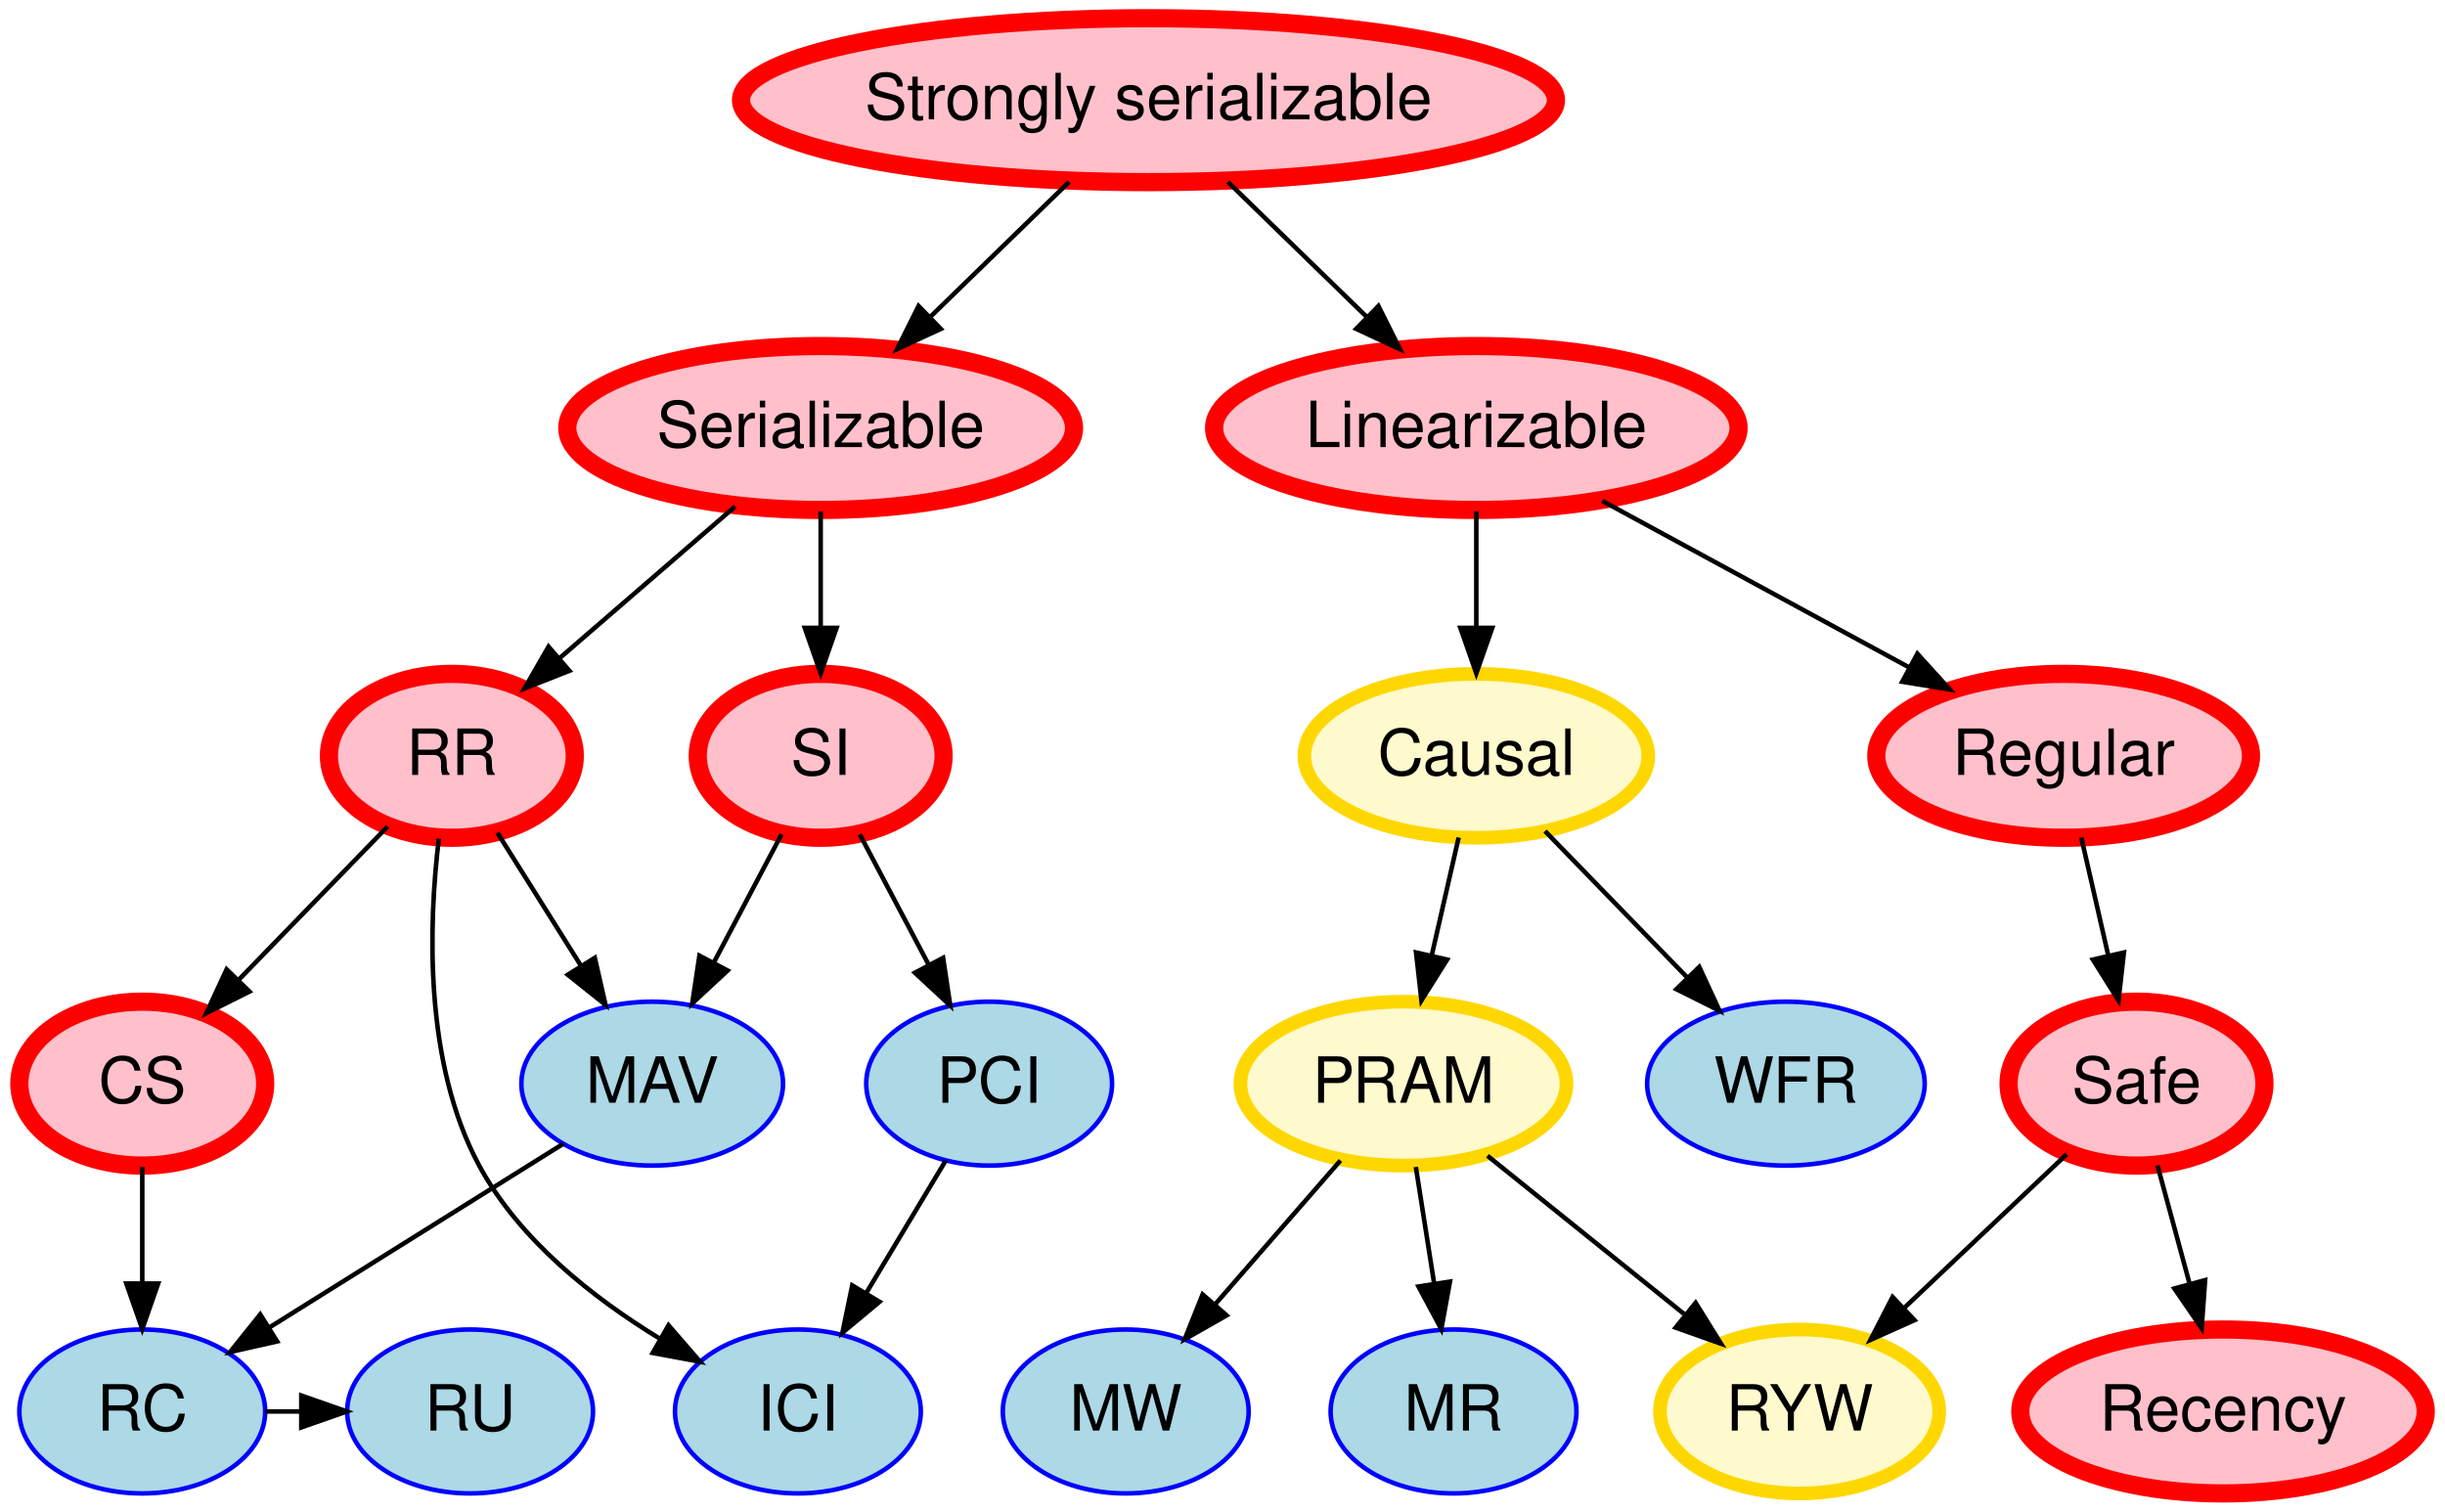
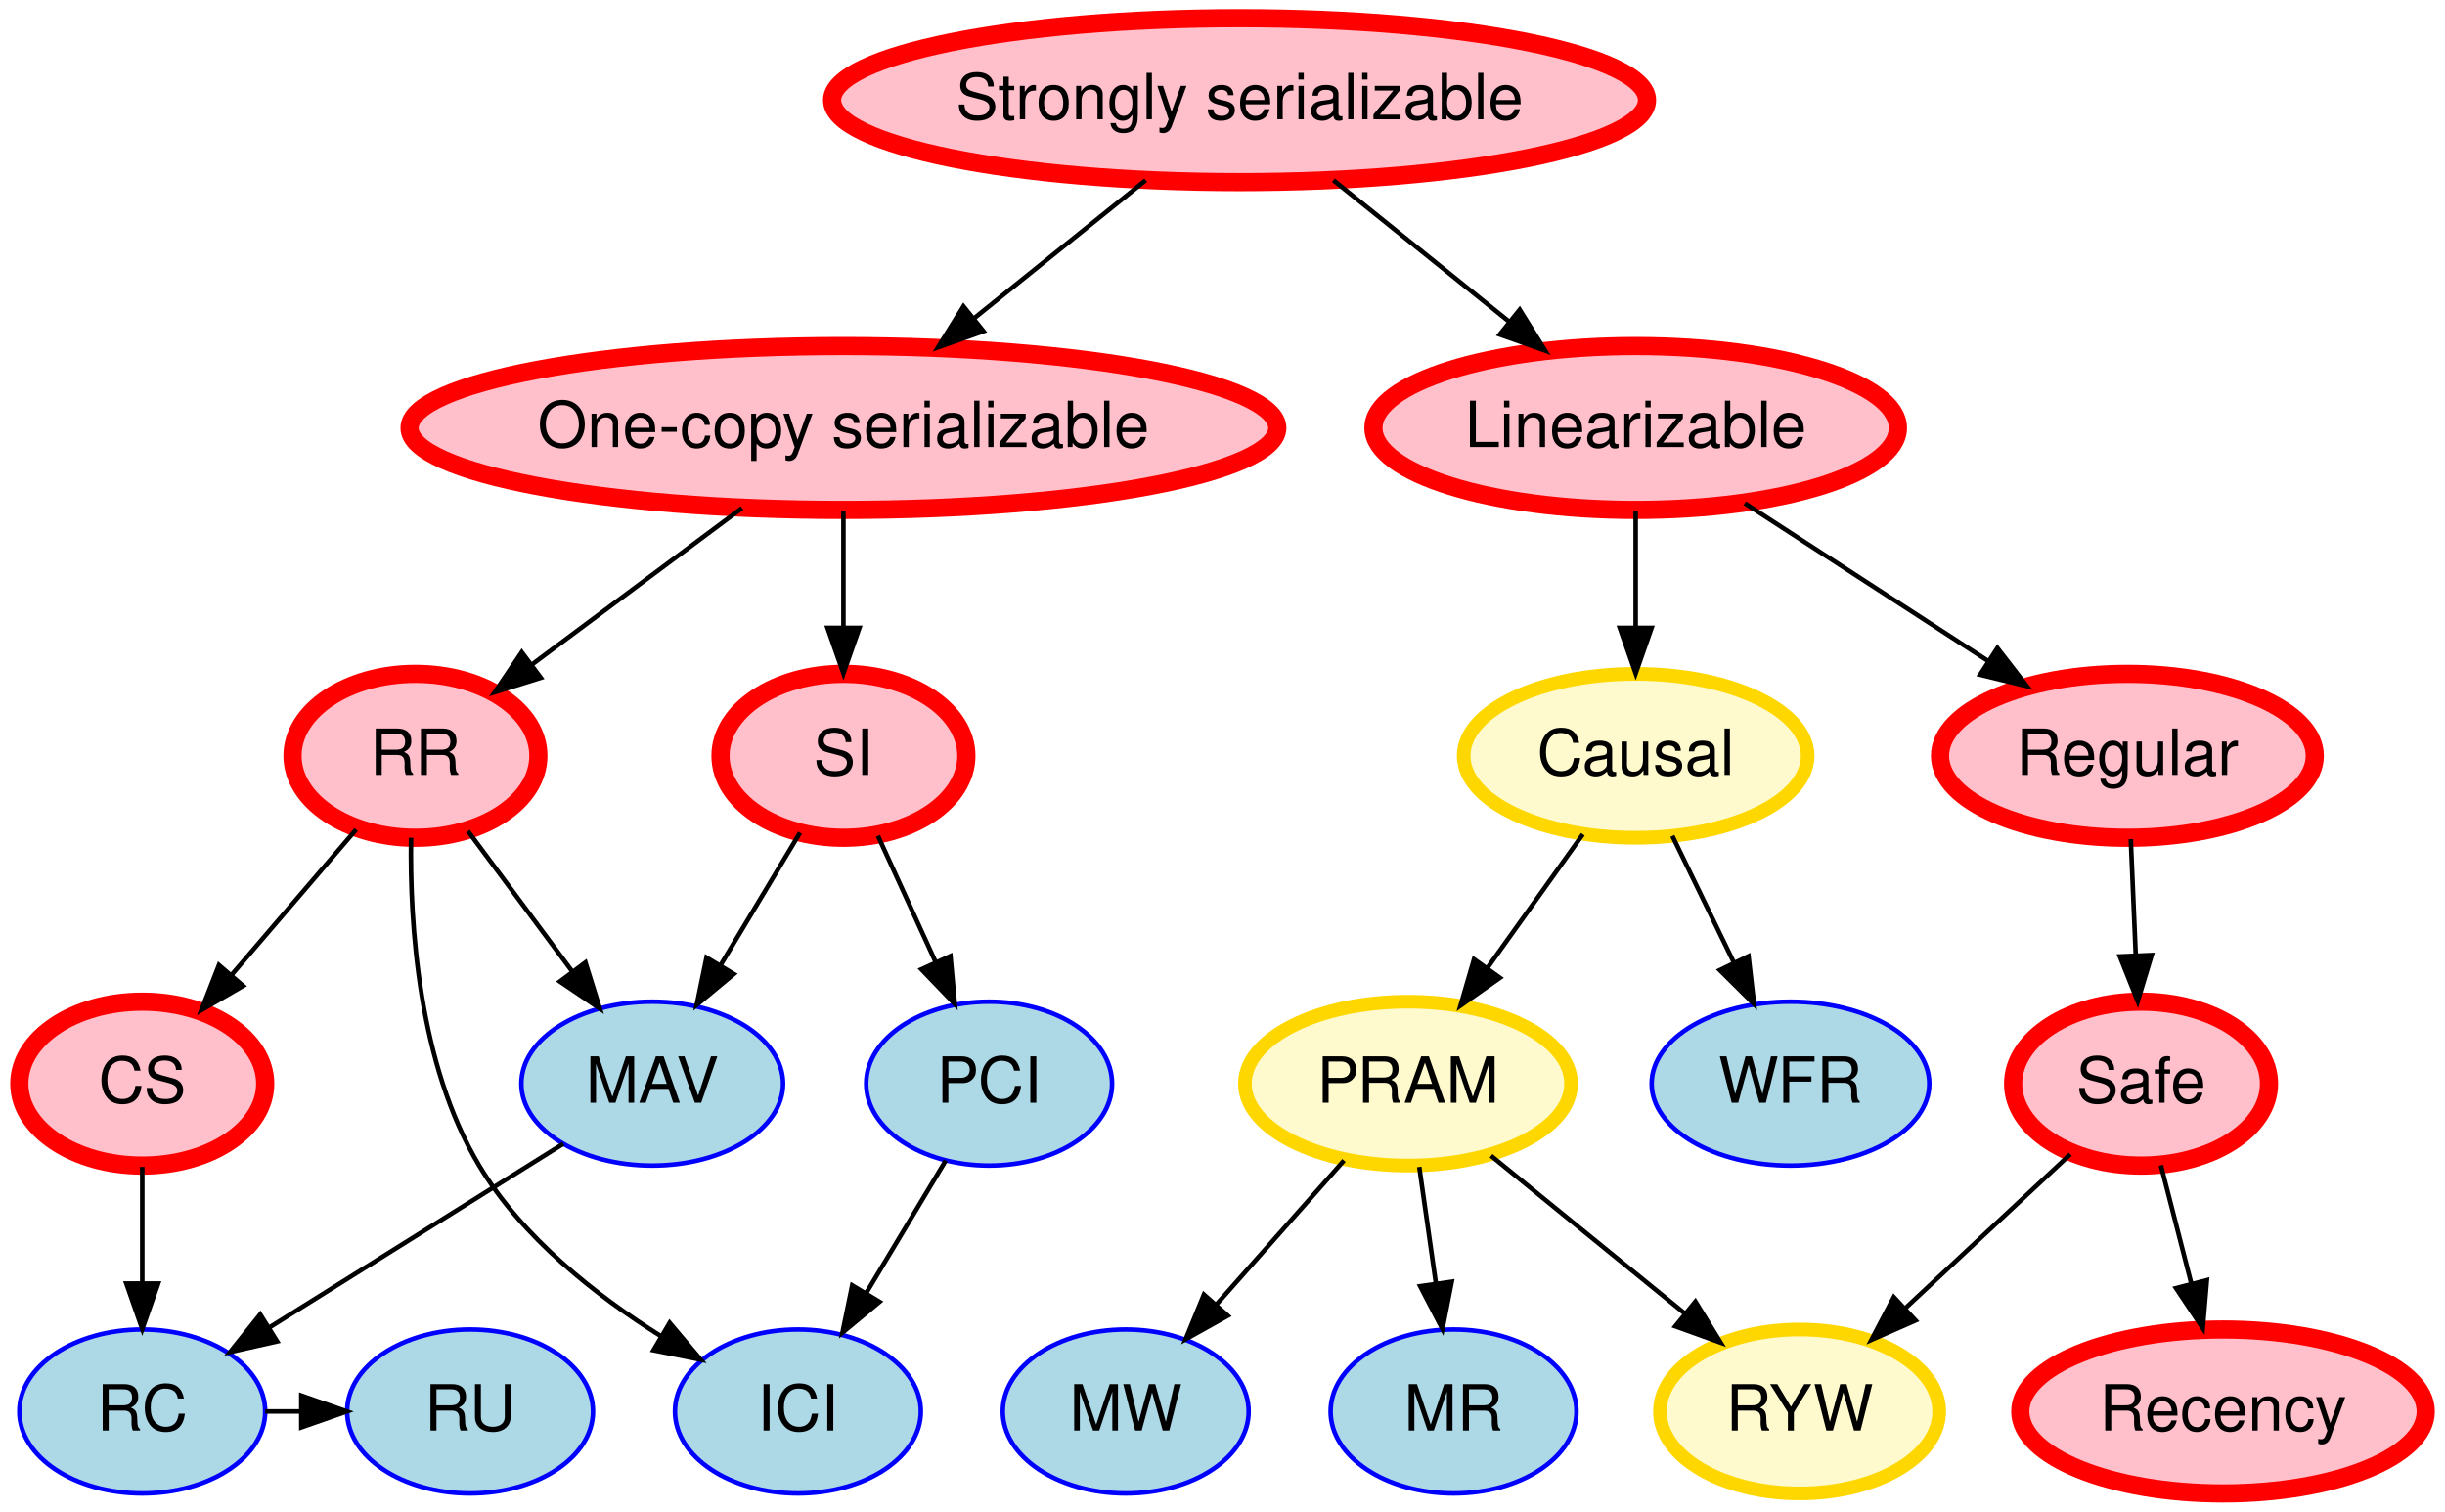
<svg xmlns="http://www.w3.org/2000/svg" width="537pt" height="332pt" viewBox="0.00 0.00 536.51 332.00">
  <g id="graph0" class="graph" transform="scale(1 1) rotate(0) translate(4 328)">
    <g id="node1" class="node">
      <ellipse fill="LightBlue" stroke="blue" cx="99" cy="-18" rx="27" ry="18" />
      <text text-anchor="middle" x="99" y="-13.8" font-family="Helvetica,sans-Serif" font-size="14.00">RU</text>
    </g>
    <g id="node2" class="node">
      <ellipse fill="LightBlue" stroke="blue" cx="27" cy="-18" rx="27" ry="18" />
      <text text-anchor="middle" x="27" y="-13.8" font-family="Helvetica,sans-Serif" font-size="14.00">RC</text>
    </g>
    <g id="edge22" class="edge">
      <path fill="none" stroke="black" d="M54,-18C56.615,-18 59.23,-18 61.844,-18" />
      <polygon fill="black" stroke="black" points="61.93,-21.5 71.93,-18 61.93,-14.5 61.93,-21.5" />
    </g>
    <g id="node3" class="node">
      <ellipse fill="LightBlue" stroke="blue" cx="139" cy="-90" rx="28.738" ry="18" />
      <text text-anchor="middle" x="139" y="-85.8" font-family="Helvetica,sans-Serif" font-size="14.00">MAV</text>
    </g>
    <g id="edge21" class="edge">
      <path fill="none" stroke="black" d="M119.491,-76.807C101.664,-65.665 75.1,-49.062 55.007,-36.504" />
      <polygon fill="black" stroke="black" points="56.62,-33.385 46.285,-31.053 52.91,-39.321 56.62,-33.385" />
    </g>
    <g id="node4" class="node">
      <ellipse fill="LightBlue" stroke="blue" cx="171" cy="-18" rx="27" ry="18" />
      <text text-anchor="middle" x="171" y="-13.8" font-family="Helvetica,sans-Serif" font-size="14.00">ICI</text>
    </g>
    <g id="node5" class="node">
      <ellipse fill="LightBlue" stroke="blue" cx="213" cy="-90" rx="27" ry="18" />
      <text text-anchor="middle" x="213" y="-85.8" font-family="Helvetica,sans-Serif" font-size="14.00">PCI</text>
    </g>
    <g id="edge23" class="edge">
      <path fill="none" stroke="black" d="M203.47,-73.116C198.334,-64.557 191.878,-53.797 186.079,-44.132" />
      <polygon fill="black" stroke="black" points="188.93,-42.081 180.784,-35.307 182.928,-45.683 188.93,-42.081" />
    </g>
    <g id="node6" class="node">
-       <ellipse fill="LightBlue" stroke="blue" cx="388" cy="-90" rx="30.486" ry="18" />
-       <text text-anchor="middle" x="388" y="-85.8" font-family="Helvetica,sans-Serif" font-size="14.00">WFR</text>
+       <ellipse fill="LightBlue" stroke="blue" cx="389" cy="-90" rx="30.486" ry="18" />
+       <text text-anchor="middle" x="389" y="-85.8" font-family="Helvetica,sans-Serif" font-size="14.00">WFR</text>
    </g>
    <g id="node7" class="node">
      <ellipse fill="LightBlue" stroke="blue" cx="315" cy="-18" rx="27" ry="18" />
      <text text-anchor="middle" x="315" y="-13.8" font-family="Helvetica,sans-Serif" font-size="14.00">MR</text>
    </g>
    <g id="node8" class="node">
      <ellipse fill="LightBlue" stroke="blue" cx="243" cy="-18" rx="27" ry="18" />
      <text text-anchor="middle" x="243" y="-13.8" font-family="Helvetica,sans-Serif" font-size="14.00">MW</text>
    </g>
    <g id="node9" class="node">
      <ellipse fill="LemonChiffon" stroke="Gold" stroke-width="3" cx="391" cy="-18" rx="30.667" ry="18" />
      <text text-anchor="middle" x="391" y="-13.8" font-family="Helvetica,sans-Serif" font-size="14.00">RYW</text>
    </g>
    <g id="node10" class="node">
-       <ellipse fill="LemonChiffon" stroke="Gold" stroke-width="3" cx="304" cy="-90" rx="35.815" ry="18" />
-       <text text-anchor="middle" x="304" y="-85.8" font-family="Helvetica,sans-Serif" font-size="14.00">PRAM</text>
+       <ellipse fill="LemonChiffon" stroke="Gold" stroke-width="3" cx="305" cy="-90" rx="35.815" ry="18" />
+       <text text-anchor="middle" x="305" y="-85.8" font-family="Helvetica,sans-Serif" font-size="14.00">PRAM</text>
    </g>
    <g id="edge19" class="edge">
-       <path fill="none" stroke="black" d="M306.719,-71.697C307.931,-63.983 309.388,-54.712 310.739,-46.112" />
-       <polygon fill="black" stroke="black" points="314.217,-46.526 312.312,-36.104 307.302,-45.44 314.217,-46.526" />
+       <path fill="none" stroke="black" d="M307.472,-71.697C308.574,-63.983 309.898,-54.712 311.127,-46.112" />
+       <polygon fill="black" stroke="black" points="314.607,-46.499 312.557,-36.104 307.677,-45.509 314.607,-46.499" />
    </g>
    <g id="edge20" class="edge">
-       <path fill="none" stroke="black" d="M290.158,-73.116C282.059,-63.822 271.699,-51.934 262.754,-41.668" />
-       <polygon fill="black" stroke="black" points="265.161,-39.104 255.953,-33.864 259.884,-43.703 265.161,-39.104" />
+       <path fill="none" stroke="black" d="M290.931,-73.116C282.618,-63.73 271.961,-51.698 262.808,-41.364" />
+       <polygon fill="black" stroke="black" points="265.416,-39.029 256.165,-33.864 260.176,-43.67 265.416,-39.029" />
    </g>
    <g id="edge12" class="edge">
-       <path fill="none" stroke="black" d="M322.45,-74.155C335.008,-64.051 351.789,-50.549 365.605,-39.433" />
-       <polygon fill="black" stroke="black" points="368.162,-41.867 373.76,-32.872 363.774,-36.413 368.162,-41.867" />
+       <path fill="none" stroke="black" d="M323.238,-74.155C335.569,-64.118 352.022,-50.727 365.627,-39.653" />
+       <polygon fill="black" stroke="black" points="368.122,-42.135 373.668,-33.108 363.703,-36.706 368.122,-42.135" />
    </g>
    <g id="node11" class="node">
-       <ellipse fill="LemonChiffon" stroke="Gold" stroke-width="3" cx="320" cy="-162" rx="37.77" ry="18" />
-       <text text-anchor="middle" x="320" y="-157.8" font-family="Helvetica,sans-Serif" font-size="14.00">Causal</text>
+       <ellipse fill="LemonChiffon" stroke="Gold" stroke-width="3" cx="355" cy="-162" rx="37.77" ry="18" />
+       <text text-anchor="middle" x="355" y="-157.8" font-family="Helvetica,sans-Serif" font-size="14.00">Causal</text>
    </g>
    <g id="edge18" class="edge">
-       <path fill="none" stroke="black" d="M335.091,-145.465C344.285,-136.001 356.184,-123.752 366.368,-113.268" />
-       <polygon fill="black" stroke="black" points="368.96,-115.623 373.418,-106.011 363.939,-110.745 368.96,-115.623" />
+       <path fill="none" stroke="black" d="M363.058,-144.411C367.08,-136.129 372.036,-125.925 376.536,-116.662" />
+       <polygon fill="black" stroke="black" points="379.779,-117.994 381,-107.47 373.483,-114.936 379.779,-117.994" />
    </g>
    <g id="edge11" class="edge">
-       <path fill="none" stroke="black" d="M316.127,-144.055C314.345,-136.261 312.188,-126.822 310.189,-118.079" />
-       <polygon fill="black" stroke="black" points="313.589,-117.244 307.949,-108.275 306.765,-118.804 313.589,-117.244" />
+       <path fill="none" stroke="black" d="M343.403,-144.765C337.156,-136.018 329.323,-125.052 322.363,-115.308" />
+       <polygon fill="black" stroke="black" points="325.194,-113.25 316.534,-107.147 319.498,-117.319 325.194,-113.25" />
    </g>
    <g id="node12" class="node">
      <ellipse fill="Pink" stroke="red" stroke-width="4" cx="27" cy="-90" rx="27" ry="18" />
      <text text-anchor="middle" x="27" y="-85.8" font-family="Helvetica,sans-Serif" font-size="14.00">CS</text>
    </g>
    <g id="edge13" class="edge">
      <path fill="none" stroke="black" d="M27,-71.697C27,-63.983 27,-54.712 27,-46.112" />
      <polygon fill="black" stroke="black" points="30.5,-46.104 27,-36.104 23.5,-46.104 30.5,-46.104" />
    </g>
    <g id="node13" class="node">
-       <ellipse fill="Pink" stroke="red" stroke-width="4" cx="95" cy="-162" rx="27" ry="18" />
-       <text text-anchor="middle" x="95" y="-157.8" font-family="Helvetica,sans-Serif" font-size="14.00">RR</text>
+       <ellipse fill="Pink" stroke="red" stroke-width="4" cx="87" cy="-162" rx="27" ry="18" />
+       <text text-anchor="middle" x="87" y="-157.8" font-family="Helvetica,sans-Serif" font-size="14.00">RR</text>
    </g>
    <g id="edge14" class="edge">
-       <path fill="none" stroke="black" d="M104.984,-145.116C110.42,-136.469 117.267,-125.575 123.391,-115.833" />
-       <polygon fill="black" stroke="black" points="126.391,-117.636 128.75,-107.307 120.465,-113.911 126.391,-117.636" />
+       <path fill="none" stroke="black" d="M98.54,-145.465C105.273,-136.402 113.901,-124.786 121.46,-114.612" />
+       <polygon fill="black" stroke="black" points="124.338,-116.606 127.492,-106.492 118.719,-112.432 124.338,-116.606" />
    </g>
    <g id="edge17" class="edge">
-       <path fill="none" stroke="black" d="M92.134,-143.781C89.877,-124.958 88.861,-94.485 101,-72 109.815,-55.671 126.075,-42.888 140.707,-33.969" />
-       <polygon fill="black" stroke="black" points="142.587,-36.926 149.525,-28.919 139.108,-30.852 142.587,-36.926" />
+       <path fill="none" stroke="black" d="M86.03,-143.995C85.737,-125.086 87.664,-94.278 101,-72 110.466,-56.187 126.604,-43.488 141.001,-34.49" />
+       <polygon fill="black" stroke="black" points="142.837,-37.471 149.665,-29.37 139.275,-31.444 142.837,-37.471" />
    </g>
    <g id="edge7" class="edge">
-       <path fill="none" stroke="black" d="M80.91,-146.496C71.428,-136.735 58.756,-123.69 48.08,-112.7" />
-       <polygon fill="black" stroke="black" points="50.55,-110.22 41.072,-105.485 45.529,-115.097 50.55,-110.22" />
+       <path fill="none" stroke="black" d="M73.981,-145.811C65.961,-136.455 55.527,-124.282 46.53,-113.785" />
+       <polygon fill="black" stroke="black" points="49.159,-111.474 39.994,-106.159 43.844,-116.03 49.159,-111.474" />
    </g>
    <g id="node14" class="node">
-       <ellipse fill="Pink" stroke="red" stroke-width="4" cx="176" cy="-162" rx="27" ry="18" />
-       <text text-anchor="middle" x="176" y="-157.8" font-family="Helvetica,sans-Serif" font-size="14.00">SI</text>
+       <ellipse fill="Pink" stroke="red" stroke-width="4" cx="181" cy="-162" rx="27" ry="18" />
+       <text text-anchor="middle" x="181" y="-157.8" font-family="Helvetica,sans-Serif" font-size="14.00">SI</text>
    </g>
    <g id="edge15" class="edge">
-       <path fill="none" stroke="black" d="M167.418,-144.765C162.999,-136.404 157.508,-126.016 152.535,-116.606" />
-       <polygon fill="black" stroke="black" points="155.559,-114.839 147.792,-107.633 149.371,-118.11 155.559,-114.839" />
+       <path fill="none" stroke="black" d="M171.47,-145.116C166.334,-136.557 159.878,-125.797 154.079,-116.132" />
+       <polygon fill="black" stroke="black" points="156.93,-114.081 148.784,-107.307 150.928,-117.683 156.93,-114.081" />
    </g>
    <g id="edge16" class="edge">
-       <path fill="none" stroke="black" d="M184.582,-144.765C189.065,-136.283 194.651,-125.714 199.681,-116.197" />
-       <polygon fill="black" stroke="black" points="202.886,-117.624 204.465,-107.147 196.698,-114.353 202.886,-117.624" />
+       <path fill="none" stroke="black" d="M188.584,-144.411C192.369,-136.129 197.034,-125.925 201.269,-116.662" />
+       <polygon fill="black" stroke="black" points="204.496,-118.02 205.471,-107.47 198.13,-115.11 204.496,-118.02" />
    </g>
    <g id="node15" class="node">
-       <ellipse fill="Pink" stroke="red" stroke-width="4" cx="176" cy="-234" rx="55.646" ry="18" />
-       <text text-anchor="middle" x="176" y="-229.8" font-family="Helvetica,sans-Serif" font-size="14.00">Serializable</text>
+       <ellipse fill="Pink" stroke="red" stroke-width="4" cx="181" cy="-234" rx="95.287" ry="18" />
+       <text text-anchor="middle" x="181" y="-229.8" font-family="Helvetica,sans-Serif" font-size="14.00">One-copy serializable</text>
    </g>
    <g id="edge6" class="edge">
-       <path fill="none" stroke="black" d="M157.213,-216.765C145.712,-206.825 130.894,-194.02 118.605,-183.399" />
-       <polygon fill="black" stroke="black" points="120.809,-180.678 110.955,-176.788 116.232,-185.975 120.809,-180.678" />
+       <path fill="none" stroke="black" d="M158.723,-216.411C144.836,-206.069 126.922,-192.729 112.472,-181.969" />
+       <polygon fill="black" stroke="black" points="114.532,-179.139 104.421,-175.973 110.351,-184.753 114.532,-179.139" />
    </g>
    <g id="edge8" class="edge">
-       <path fill="none" stroke="black" d="M176,-215.697C176,-207.983 176,-198.712 176,-190.112" />
-       <polygon fill="black" stroke="black" points="179.5,-190.104 176,-180.104 172.5,-190.104 179.5,-190.104" />
+       <path fill="none" stroke="black" d="M181,-215.697C181,-207.983 181,-198.712 181,-190.112" />
+       <polygon fill="black" stroke="black" points="184.5,-190.104 181,-180.104 177.5,-190.104 184.5,-190.104" />
    </g>
    <g id="node16" class="node">
      <ellipse fill="Pink" stroke="red" stroke-width="4" cx="484" cy="-18" rx="44.527" ry="18" />
      <text text-anchor="middle" x="484" y="-13.8" font-family="Helvetica,sans-Serif" font-size="14.00">Recency</text>
    </g>
    <g id="node17" class="node">
-       <ellipse fill="Pink" stroke="red" stroke-width="4" cx="465" cy="-90" rx="28.099" ry="18" />
-       <text text-anchor="middle" x="465" y="-85.8" font-family="Helvetica,sans-Serif" font-size="14.00">Safe</text>
+       <ellipse fill="Pink" stroke="red" stroke-width="4" cx="466" cy="-90" rx="28.099" ry="18" />
+       <text text-anchor="middle" x="466" y="-85.8" font-family="Helvetica,sans-Serif" font-size="14.00">Safe</text>
    </g>
    <g id="edge9" class="edge">
-       <path fill="none" stroke="black" d="M449.667,-74.496C439.318,-64.707 425.478,-51.614 413.839,-40.605" />
-       <polygon fill="black" stroke="black" points="416.238,-38.056 406.568,-33.726 411.427,-43.141 416.238,-38.056" />
+       <path fill="none" stroke="black" d="M450.46,-74.496C439.971,-64.707 425.944,-51.614 414.148,-40.605" />
+       <polygon fill="black" stroke="black" points="416.477,-37.991 406.778,-33.726 411.701,-43.108 416.477,-37.991" />
    </g>
    <g id="edge4" class="edge">
-       <path fill="none" stroke="black" d="M469.599,-72.055C471.715,-64.261 474.277,-54.822 476.65,-46.079" />
-       <polygon fill="black" stroke="black" points="480.069,-46.843 479.311,-36.275 473.314,-45.009 480.069,-46.843" />
+       <path fill="none" stroke="black" d="M470.357,-72.055C472.361,-64.261 474.789,-54.822 477.037,-46.079" />
+       <polygon fill="black" stroke="black" points="480.457,-46.832 479.558,-36.275 473.678,-45.089 480.457,-46.832" />
    </g>
    <g id="node18" class="node">
-       <ellipse fill="Pink" stroke="red" stroke-width="4" cx="449" cy="-162" rx="41.153" ry="18" />
-       <text text-anchor="middle" x="449" y="-157.8" font-family="Helvetica,sans-Serif" font-size="14.00">Regular</text>
+       <ellipse fill="Pink" stroke="red" stroke-width="4" cx="463" cy="-162" rx="41.153" ry="18" />
+       <text text-anchor="middle" x="463" y="-157.8" font-family="Helvetica,sans-Serif" font-size="14.00">Regular</text>
    </g>
    <g id="edge3" class="edge">
-       <path fill="none" stroke="black" d="M452.873,-144.055C454.655,-136.261 456.812,-126.822 458.811,-118.079" />
-       <polygon fill="black" stroke="black" points="462.235,-118.804 461.051,-108.275 455.411,-117.244 462.235,-118.804" />
+       <path fill="none" stroke="black" d="M463.742,-143.697C464.072,-135.983 464.469,-126.712 464.838,-118.112" />
+       <polygon fill="black" stroke="black" points="468.335,-118.245 465.267,-108.104 461.342,-117.945 468.335,-118.245" />
    </g>
    <g id="node19" class="node">
-       <ellipse fill="Pink" stroke="red" stroke-width="4" cx="320" cy="-234" rx="57.593" ry="18" />
-       <text text-anchor="middle" x="320" y="-229.8" font-family="Helvetica,sans-Serif" font-size="14.00">Linearizable</text>
+       <ellipse fill="Pink" stroke="red" stroke-width="4" cx="355" cy="-234" rx="57.593" ry="18" />
+       <text text-anchor="middle" x="355" y="-229.8" font-family="Helvetica,sans-Serif" font-size="14.00">Linearizable</text>
    </g>
    <g id="edge10" class="edge">
-       <path fill="none" stroke="black" d="M320,-215.697C320,-207.983 320,-198.712 320,-190.112" />
-       <polygon fill="black" stroke="black" points="323.5,-190.104 320,-180.104 316.5,-190.104 323.5,-190.104" />
+       <path fill="none" stroke="black" d="M355,-215.697C355,-207.983 355,-198.712 355,-190.112" />
+       <polygon fill="black" stroke="black" points="358.5,-190.104 355,-180.104 351.5,-190.104 358.5,-190.104" />
    </g>
    <g id="edge2" class="edge">
-       <path fill="none" stroke="black" d="M347.674,-217.983C367.407,-207.275 394.057,-192.814 415.073,-181.41" />
-       <polygon fill="black" stroke="black" points="416.872,-184.416 423.992,-176.57 413.534,-178.263 416.872,-184.416" />
+       <path fill="none" stroke="black" d="M378.969,-217.465C394.739,-207.243 415.519,-193.775 432.469,-182.789" />
+       <polygon fill="black" stroke="black" points="434.449,-185.676 440.937,-177.3 430.642,-179.802 434.449,-185.676" />
    </g>
    <g id="node20" class="node">
-       <ellipse fill="Pink" stroke="red" stroke-width="4" cx="248" cy="-306" rx="89.49" ry="18" />
-       <text text-anchor="middle" x="248" y="-301.8" font-family="Helvetica,sans-Serif" font-size="14.00">Strongly serializable</text>
+       <ellipse fill="Pink" stroke="red" stroke-width="4" cx="268" cy="-306" rx="89.49" ry="18" />
+       <text text-anchor="middle" x="268" y="-301.8" font-family="Helvetica,sans-Serif" font-size="14.00">Strongly serializable</text>
    </g>
    <g id="edge5" class="edge">
-       <path fill="none" stroke="black" d="M230.571,-288.055C221.417,-279.156 210.058,-268.112 200.077,-258.408" />
-       <polygon fill="black" stroke="black" points="202.383,-255.768 192.773,-251.307 197.503,-260.787 202.383,-255.768" />
+       <path fill="none" stroke="black" d="M247.382,-288.411C236.088,-279.324 221.917,-267.922 209.572,-257.989" />
+       <polygon fill="black" stroke="black" points="211.757,-255.254 201.771,-251.713 207.368,-260.708 211.757,-255.254" />
    </g>
    <g id="edge1" class="edge">
-       <path fill="none" stroke="black" d="M265.429,-288.055C274.583,-279.156 285.942,-268.112 295.923,-258.408" />
-       <polygon fill="black" stroke="black" points="298.497,-260.787 303.227,-251.307 293.617,-255.768 298.497,-260.787" />
+       <path fill="none" stroke="black" d="M288.618,-288.411C300.159,-279.125 314.705,-267.421 327.237,-257.338" />
+       <polygon fill="black" stroke="black" points="329.532,-259.984 335.129,-250.988 325.144,-254.53 329.532,-259.984" />
    </g>
  </g>
</svg>
